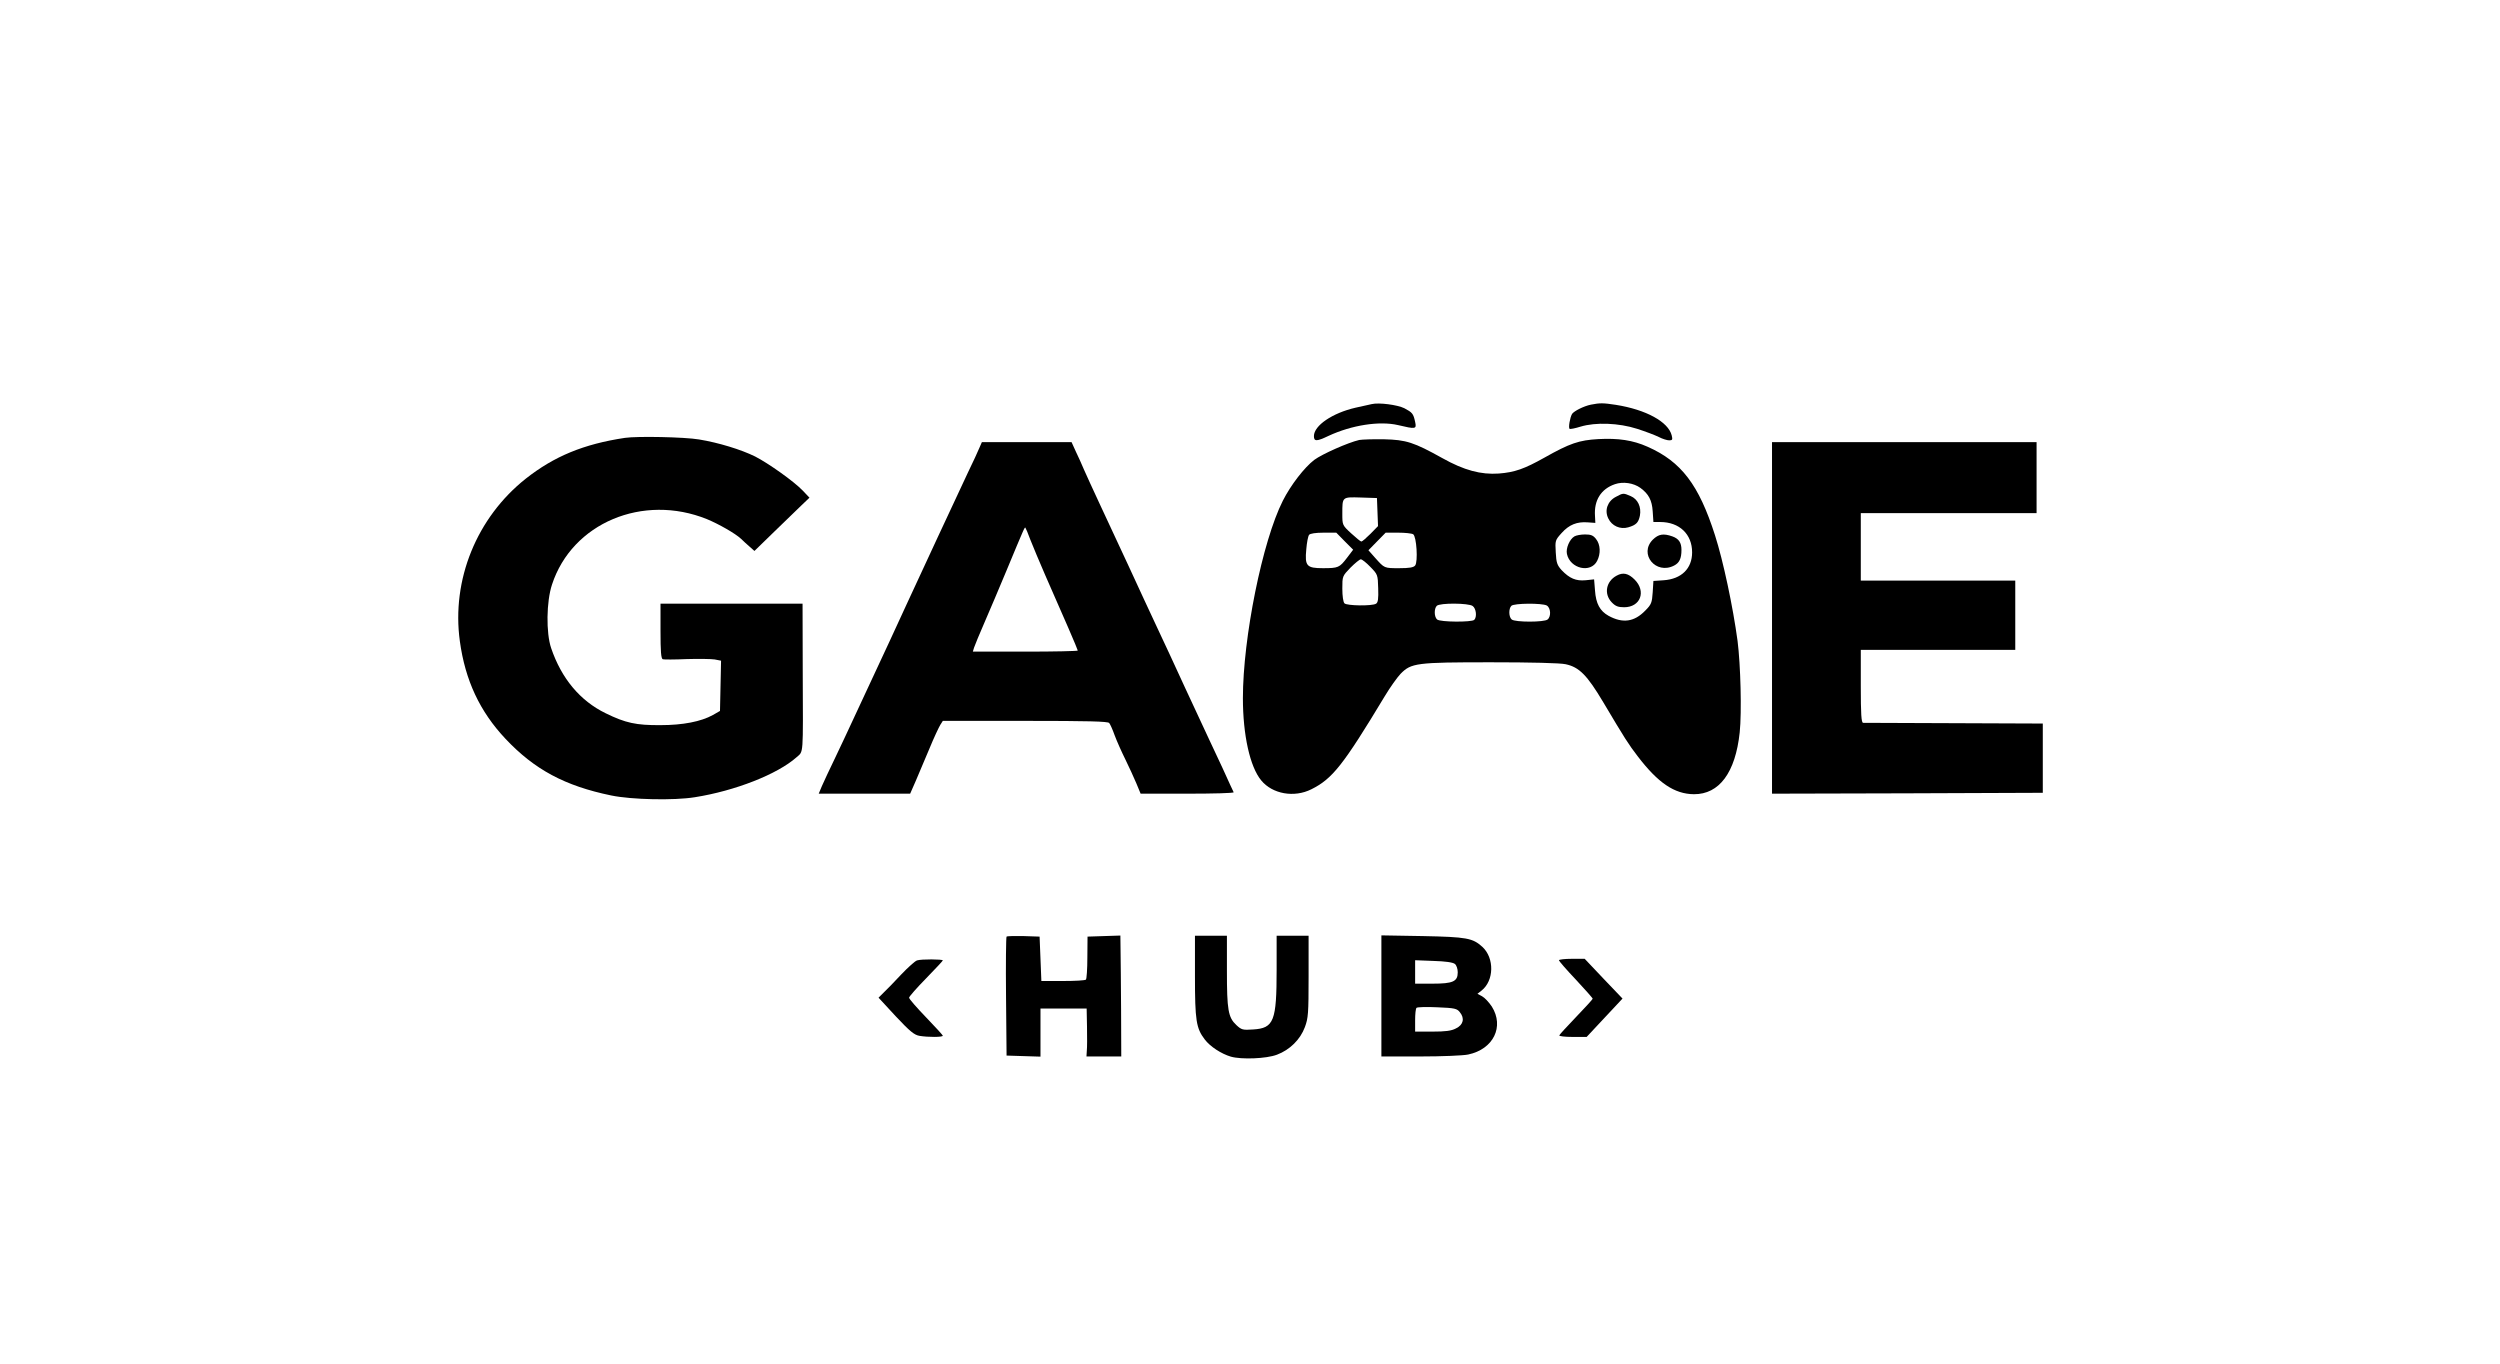
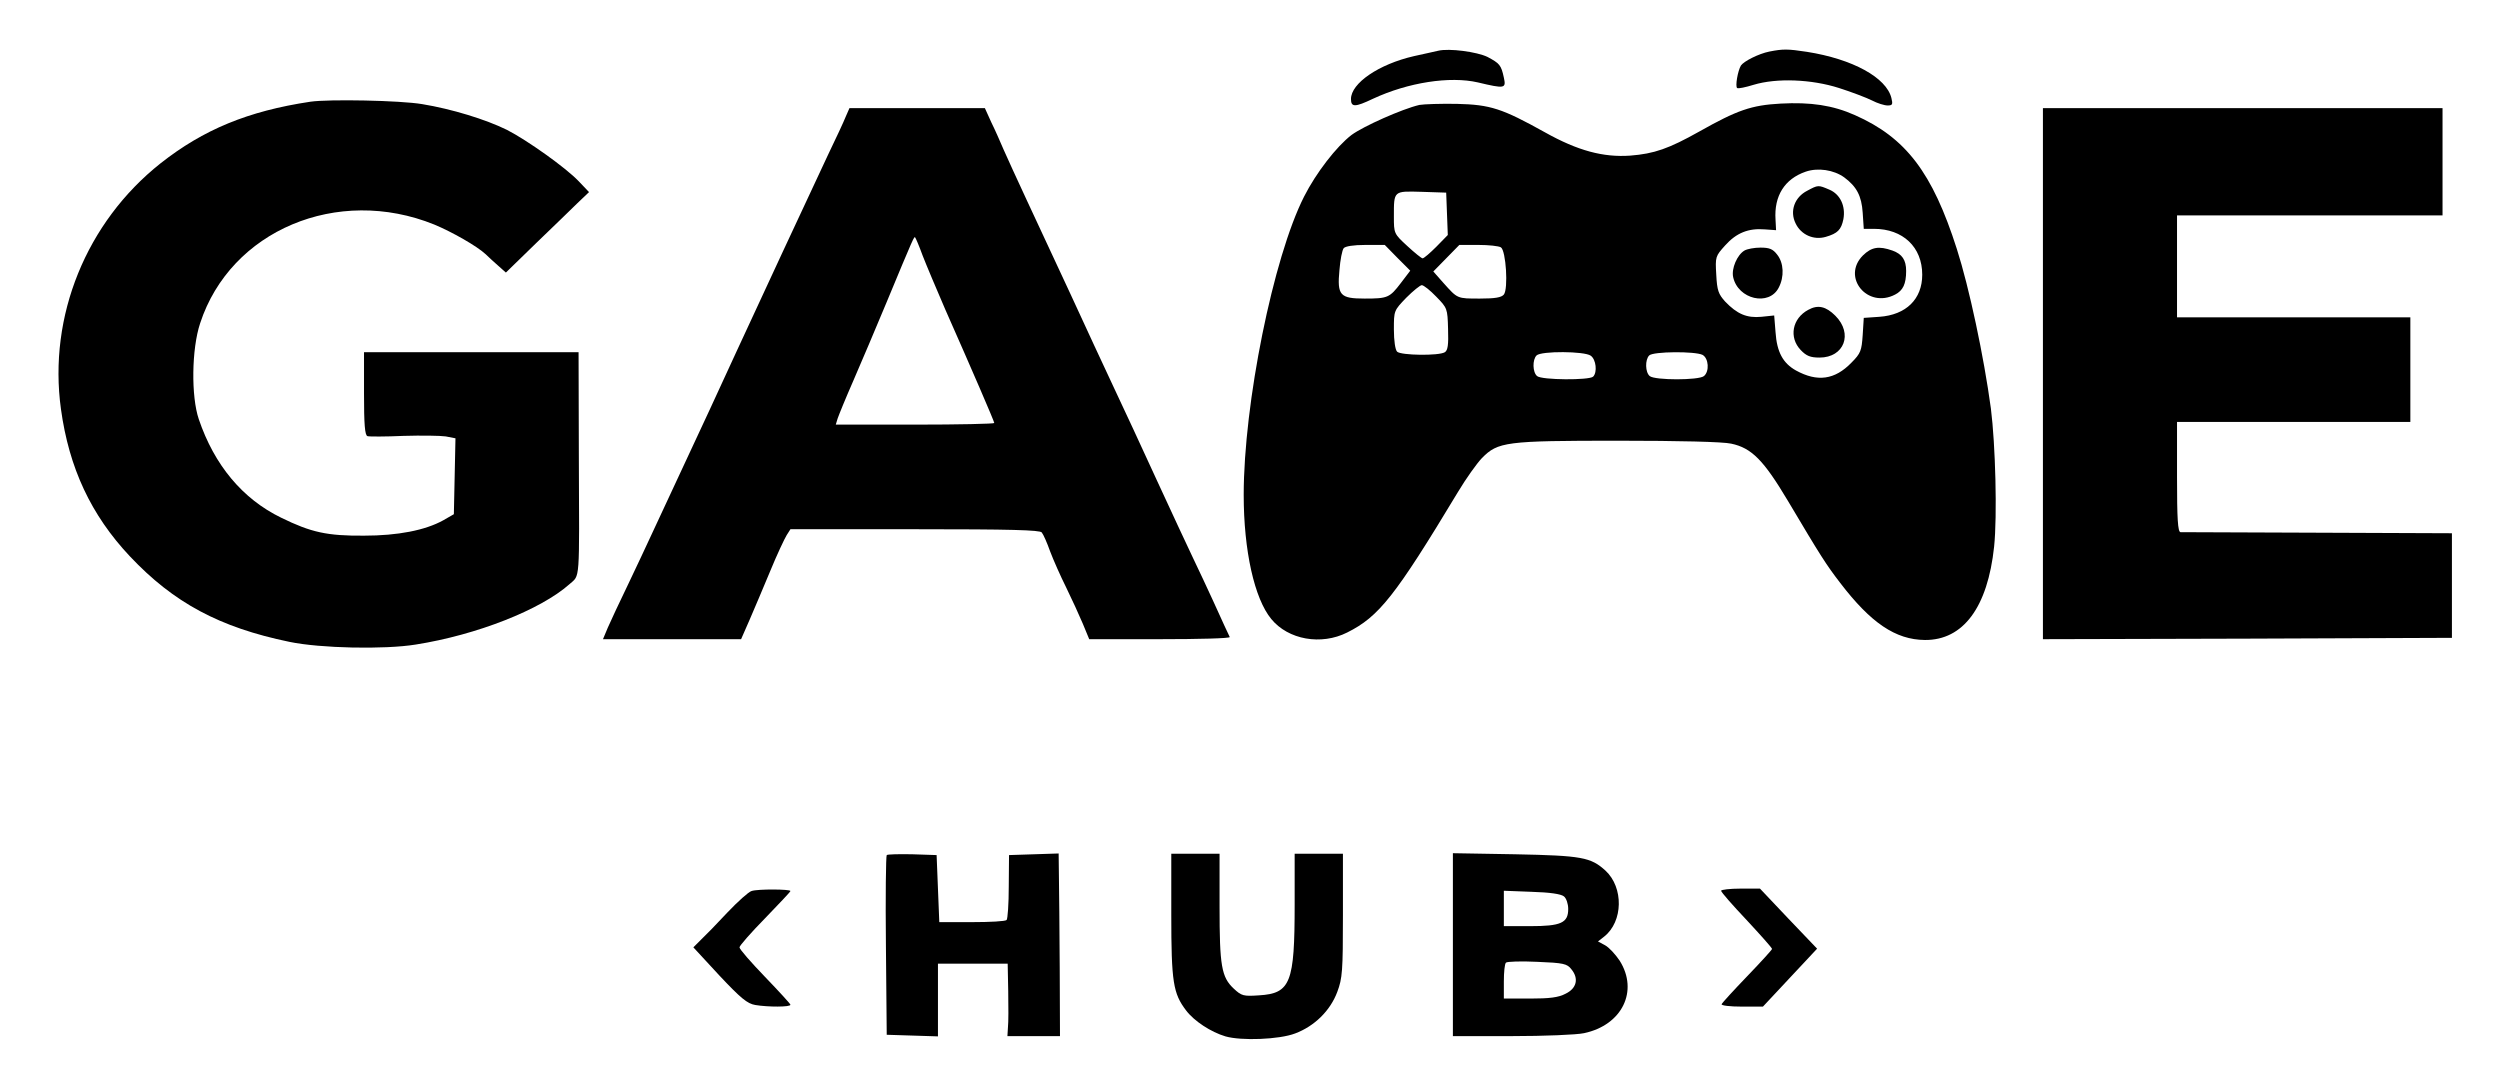
- <svg xmlns="http://www.w3.org/2000/svg" version="1.0" width="1408pt" height="768pt" viewBox="0 0 1408 768" preserveAspectRatio="xMidYMid meet">
-   <g transform="translate(0,768) scale(0.1,-0.1)" fill="#000000" stroke="none">
+ <svg xmlns="http://www.w3.org/2000/svg" version="1.0" width="932.152pt" height="406.052pt" viewBox="0 0 932.152 406.052" preserveAspectRatio="xMidYMid meet">
+   <g transform="translate(-236.274,559.326) scale(0.1,-0.1)" fill="#000000" stroke="none">
    <path d="M7725 5404 c-11 -2 -51 -12 -90 -20 -131 -30 -235 -101 -235 -160 0 -31 15 -31 82 1 131 61 287 85 391 61 101 -24 106 -23 97 18 -10 47 -16 53 -61 77 -39 19 -143 33 -184 23z" />
    <path d="M8960 5401 c-40 -8 -95 -36 -106 -52 -12 -20 -22 -79 -14 -84 4 -3 32 3 61 12 86 26 216 21 319 -12 47 -15 102 -36 122 -46 21 -11 47 -19 59 -19 18 0 20 4 14 28 -19 76 -144 145 -315 172 -72 11 -89 11 -140 1z" />
    <path d="M3520 5214 c-233 -35 -399 -104 -559 -230 -276 -219 -419 -569 -371 -916 30 -219 112 -395 257 -549 163 -173 334 -265 595 -319 115 -24 354 -29 471 -10 228 36 466 130 573 225 40 36 37 -2 35 483 l-1 382 -400 0 -400 0 0 -154 c0 -114 3 -156 13 -159 6 -2 67 -2 134 1 67 2 138 1 158 -2 l36 -7 -3 -142 -3 -141 -40 -23 c-67 -37 -169 -57 -295 -57 -137 -1 -197 12 -309 67 -144 70 -249 196 -307 367 -29 85 -27 262 5 358 113 346 512 514 873 368 65 -27 159 -80 192 -111 11 -11 33 -31 48 -44 l27 -24 112 109 c62 60 132 127 155 150 l43 41 -39 41 c-49 51 -191 152 -267 191 -79 39 -206 78 -316 96 -83 14 -348 19 -417 9z" />
    <path d="M7655 5202 c-64 -15 -208 -79 -253 -112 -56 -43 -132 -141 -177 -230 -115 -227 -225 -772 -225 -1112 0 -208 40 -387 103 -463 63 -77 186 -99 283 -50 118 59 178 134 413 524 30 50 70 106 89 126 60 61 88 65 508 65 225 0 393 -4 422 -11 76 -16 121 -62 211 -213 123 -207 142 -237 195 -306 114 -149 206 -212 316 -213 143 -1 234 122 258 348 12 114 5 381 -12 515 -26 193 -81 452 -127 595 -91 285 -190 415 -380 499 -83 37 -165 49 -277 43 -109 -6 -161 -24 -303 -104 -114 -64 -168 -83 -258 -90 -100 -7 -195 18 -318 87 -160 89 -203 103 -328 106 -60 1 -123 -1 -140 -4z m1584 -270 c46 -34 65 -69 69 -132 l4 -60 38 0 c108 0 180 -68 180 -171 0 -91 -60 -150 -160 -157 l-58 -4 -4 -64 c-4 -58 -7 -68 -42 -103 -62 -64 -127 -73 -207 -29 -48 27 -71 68 -76 143 l-5 62 -48 -5 c-54 -5 -90 10 -135 57 -25 28 -30 41 -33 100 -4 67 -3 69 33 109 42 47 87 65 148 60 l42 -3 -2 39 c-6 89 34 152 112 179 46 16 105 7 144 -21z m-1481 -136 l3 -79 -43 -44 c-23 -23 -46 -43 -51 -43 -4 0 -30 21 -57 46 -50 46 -50 47 -50 110 0 97 -2 95 104 92 l91 -3 3 -79z m-185 -164 l48 -48 -35 -46 c-42 -55 -49 -58 -135 -58 -92 0 -103 12 -94 106 3 38 10 75 16 82 6 7 36 12 81 12 l72 0 47 -48z m386 39 c19 -12 28 -155 11 -176 -9 -11 -33 -15 -89 -15 -86 0 -83 -1 -136 58 l-38 43 49 50 48 49 71 0 c38 0 76 -4 84 -9z m-241 -184 c41 -42 42 -44 44 -120 2 -60 -1 -80 -12 -87 -22 -14 -164 -12 -178 2 -7 7 -12 41 -12 83 0 70 0 70 46 118 26 26 52 47 58 47 7 0 31 -19 54 -43z m576 -220 c20 -14 25 -62 9 -78 -14 -14 -192 -13 -209 2 -17 14 -18 61 -2 77 17 17 179 16 202 -1z m417 3 c23 -13 26 -62 5 -79 -19 -16 -183 -16 -202 0 -17 14 -18 61 -2 77 15 15 171 16 199 2z" />
    <path d="M9101 4882 c-47 -24 -66 -76 -43 -122 20 -42 67 -63 112 -50 45 13 58 27 66 66 9 49 -12 93 -52 110 -42 18 -42 18 -83 -4z" />
    <path d="M8867 4659 c-27 -16 -49 -67 -42 -99 18 -83 134 -110 170 -39 21 40 19 92 -6 123 -16 21 -29 26 -62 26 -23 0 -50 -5 -60 -11z" />
    <path d="M9309 4641 c-81 -81 17 -200 120 -146 29 15 41 39 41 88 0 41 -15 63 -51 76 -51 18 -78 13 -110 -18z" />
    <path d="M9105 4438 c-60 -32 -73 -103 -28 -150 21 -22 36 -28 70 -28 92 0 126 89 59 156 -35 35 -65 42 -101 22z" />
    <path d="M5516 5158 c-7 -18 -36 -80 -64 -138 -49 -104 -289 -619 -342 -735 -58 -127 -102 -222 -318 -685 -16 -36 -56 -119 -87 -185 -32 -66 -66 -139 -76 -162 l-18 -43 258 0 257 0 32 73 c17 39 52 122 77 182 25 61 53 120 61 133 l14 22 464 0 c359 0 466 -3 473 -12 6 -7 20 -39 31 -70 12 -32 39 -93 60 -135 21 -43 49 -104 62 -135 l24 -58 263 0 c145 0 263 3 261 8 -6 12 -25 53 -63 137 -20 44 -54 116 -75 160 -21 44 -82 175 -135 290 -53 116 -125 271 -160 345 -35 74 -107 230 -160 345 -54 116 -127 273 -163 350 -36 77 -75 163 -87 190 -12 28 -32 74 -46 102 l-24 53 -252 0 -253 0 -14 -32z m287 -518 c14 -36 52 -126 84 -200 100 -226 183 -418 183 -424 0 -3 -133 -6 -296 -6 l-295 0 7 23 c4 12 30 76 59 142 29 66 84 197 123 290 103 248 103 247 107 243 2 -2 15 -32 28 -68z" />
    <path d="M9980 4200 l0 -990 763 2 762 3 0 195 0 195 -500 2 c-275 1 -506 2 -512 2 -10 1 -13 49 -13 206 l0 205 435 0 435 0 0 195 0 195 -435 0 -435 0 0 190 0 190 495 0 495 0 0 200 0 200 -745 0 -745 0 0 -990z" />
    <path d="M5669 2405 c-3 -3 -5 -155 -3 -338 l3 -332 96 -3 95 -3 0 136 0 135 130 0 130 0 2 -102 c1 -57 1 -118 -1 -135 l-2 -33 98 0 98 0 -1 258 c-1 141 -2 294 -3 340 l-1 83 -92 -3 -93 -3 -1 -117 c0 -65 -4 -121 -8 -125 -4 -5 -62 -8 -129 -8 l-122 0 -5 125 -5 125 -90 3 c-50 1 -93 0 -96 -3z" />
    <path d="M6730 2182 c0 -250 7 -293 55 -356 30 -40 93 -81 147 -97 59 -17 200 -12 260 11 72 27 131 85 157 155 19 51 21 77 21 285 l0 230 -90 0 -90 0 0 -190 c0 -291 -15 -331 -133 -338 -58 -4 -65 -2 -94 25 -46 43 -53 85 -53 306 l0 197 -90 0 -90 0 0 -228z" />
    <path d="M7780 2071 l0 -341 220 0 c120 0 242 5 269 11 142 30 204 157 133 270 -16 24 -40 50 -55 58 l-26 14 23 18 c71 56 73 183 5 246 -55 50 -88 56 -336 61 l-233 4 0 -341z m414 180 c9 -7 16 -28 16 -47 0 -52 -27 -64 -142 -64 l-98 0 0 66 0 66 104 -4 c67 -2 109 -8 120 -17z m28 -272 c28 -34 20 -71 -22 -91 -26 -14 -60 -18 -132 -18 l-98 0 0 63 c0 35 3 67 8 71 4 4 56 6 116 3 99 -4 112 -7 128 -28z" />
    <path d="M5165 2271 c-11 -3 -51 -39 -90 -80 -38 -41 -83 -87 -99 -102 l-28 -28 97 -105 c80 -85 104 -105 134 -110 48 -8 131 -8 131 1 0 3 -43 50 -95 104 -52 54 -95 103 -95 110 0 6 43 55 95 108 52 54 95 99 95 102 0 7 -122 8 -145 0z" />
    <path d="M8780 2272 c0 -5 43 -54 95 -109 52 -56 95 -104 95 -108 0 -3 -42 -49 -92 -101 -51 -53 -94 -100 -96 -105 -2 -5 31 -9 75 -9 l79 0 101 108 101 108 -107 112 -106 112 -72 0 c-40 0 -73 -4 -73 -8z" />
  </g>
</svg>
